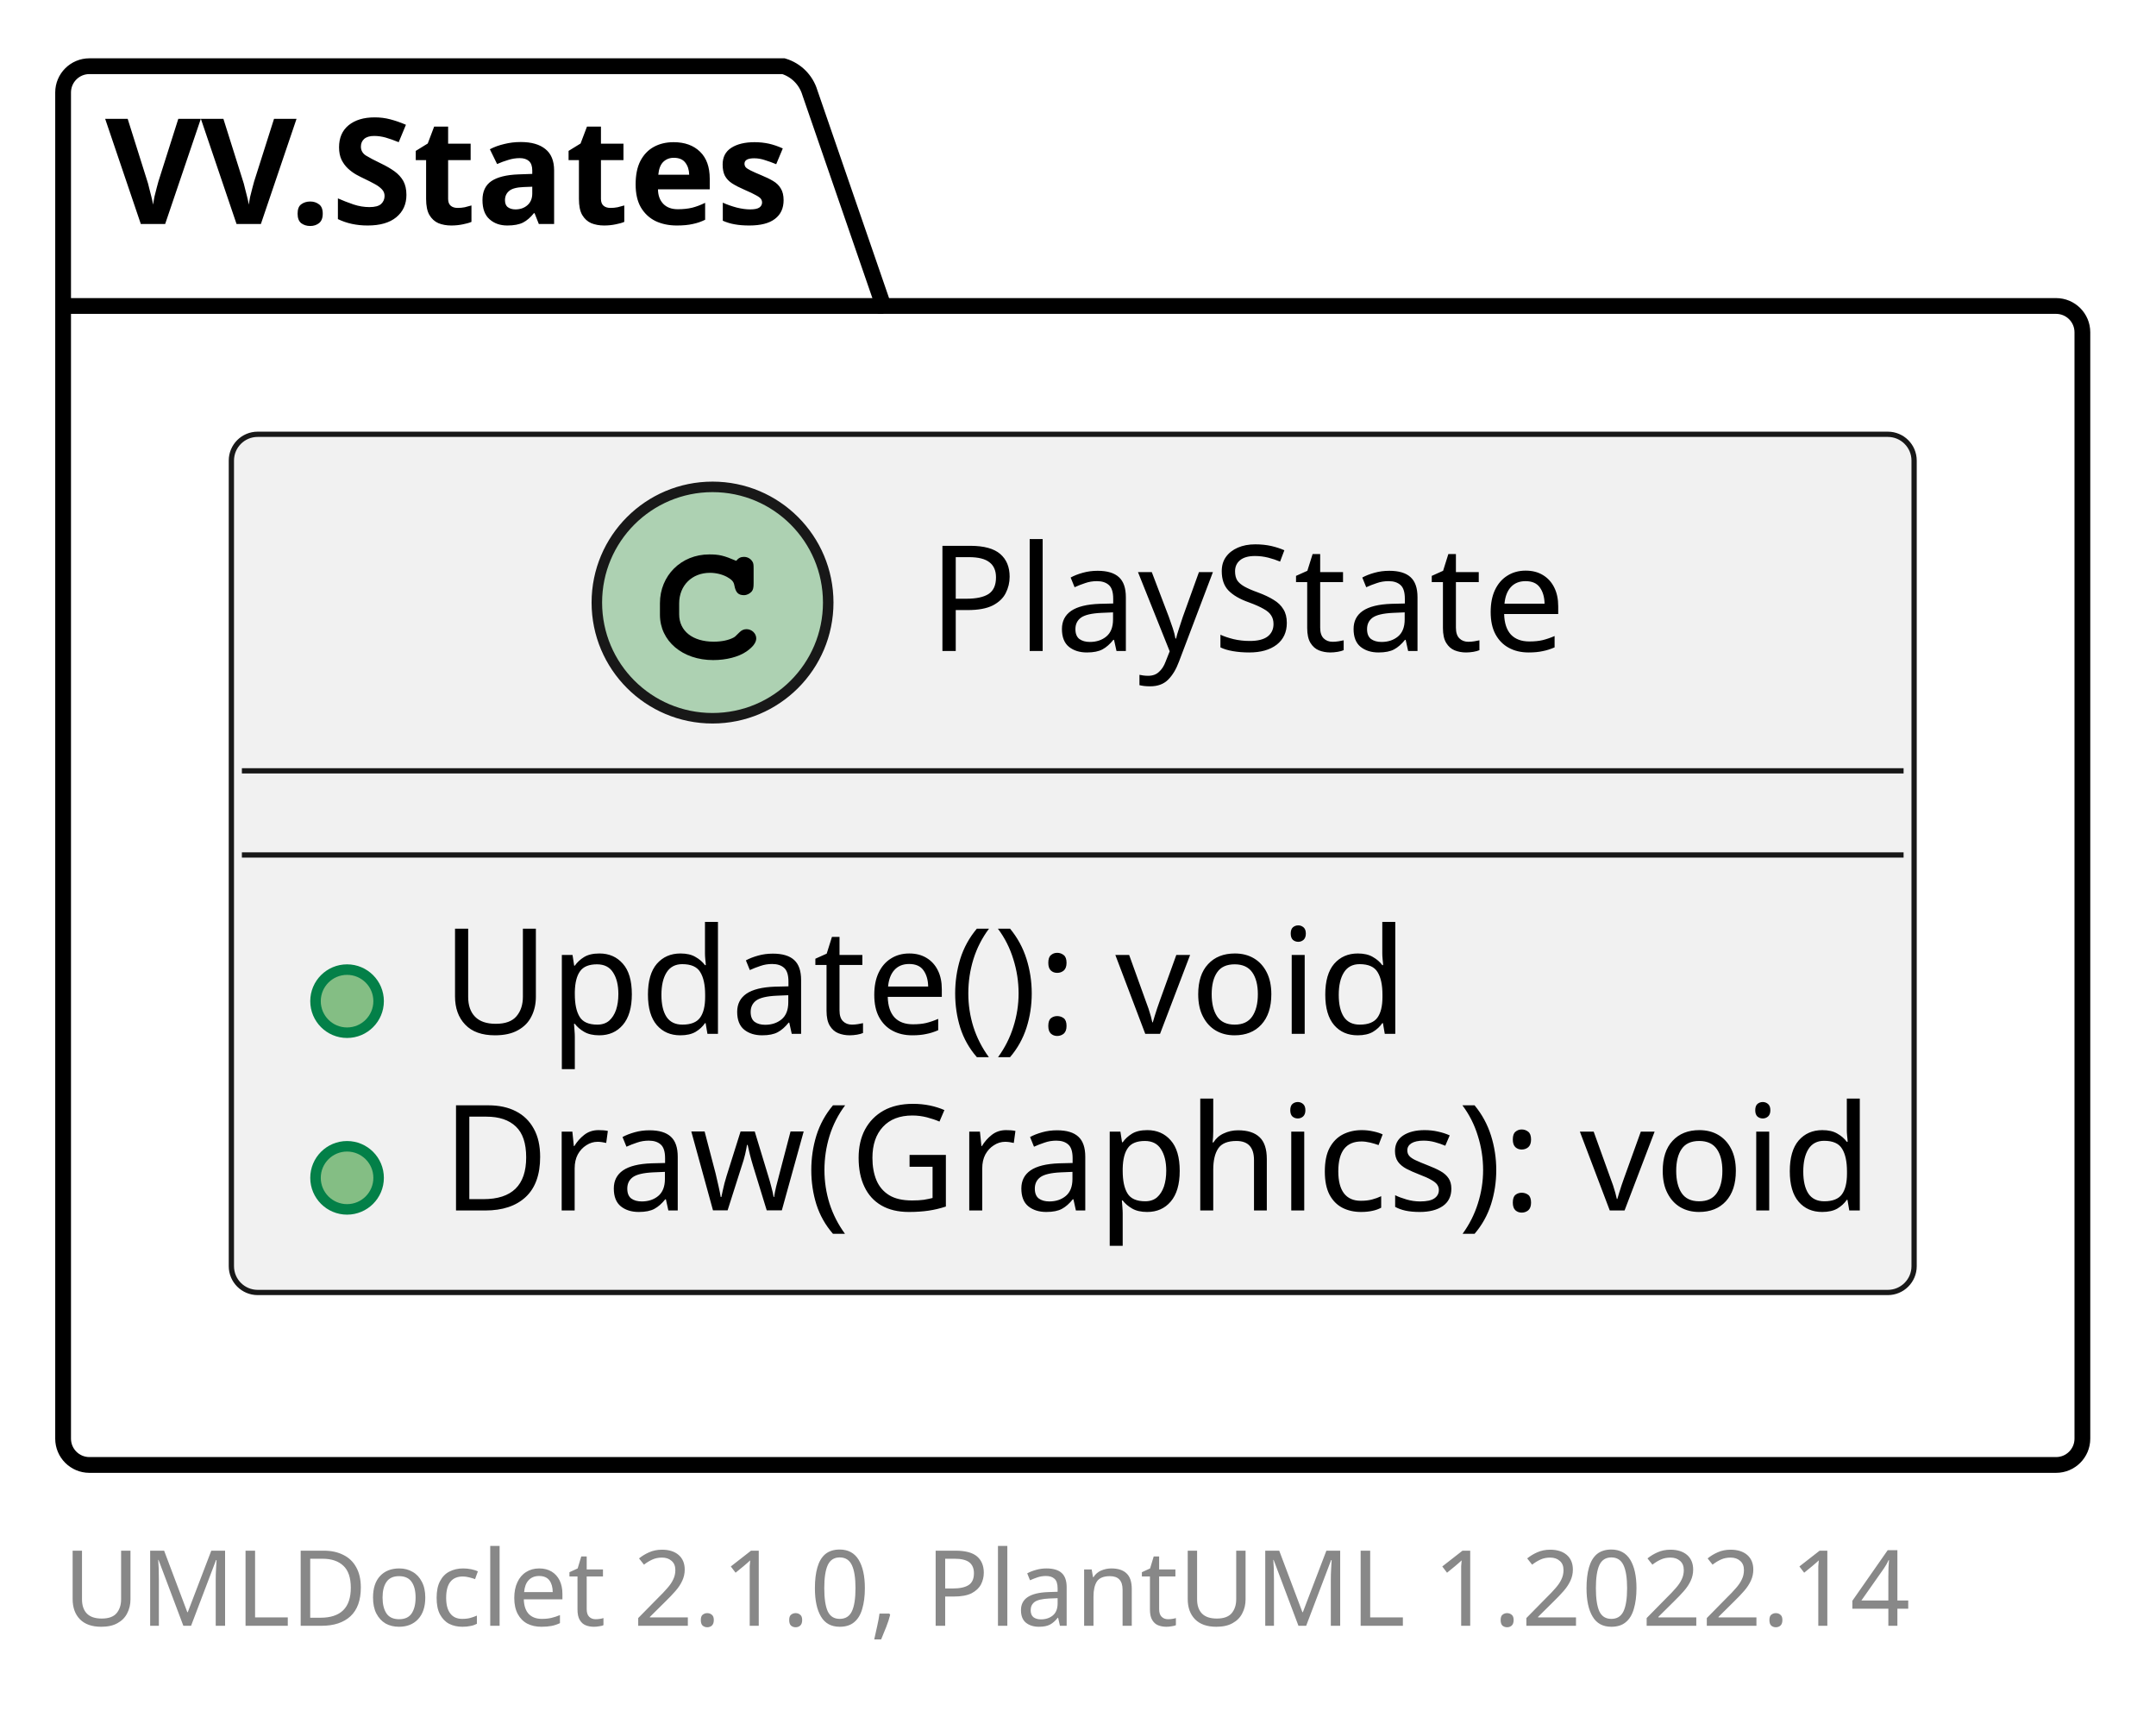
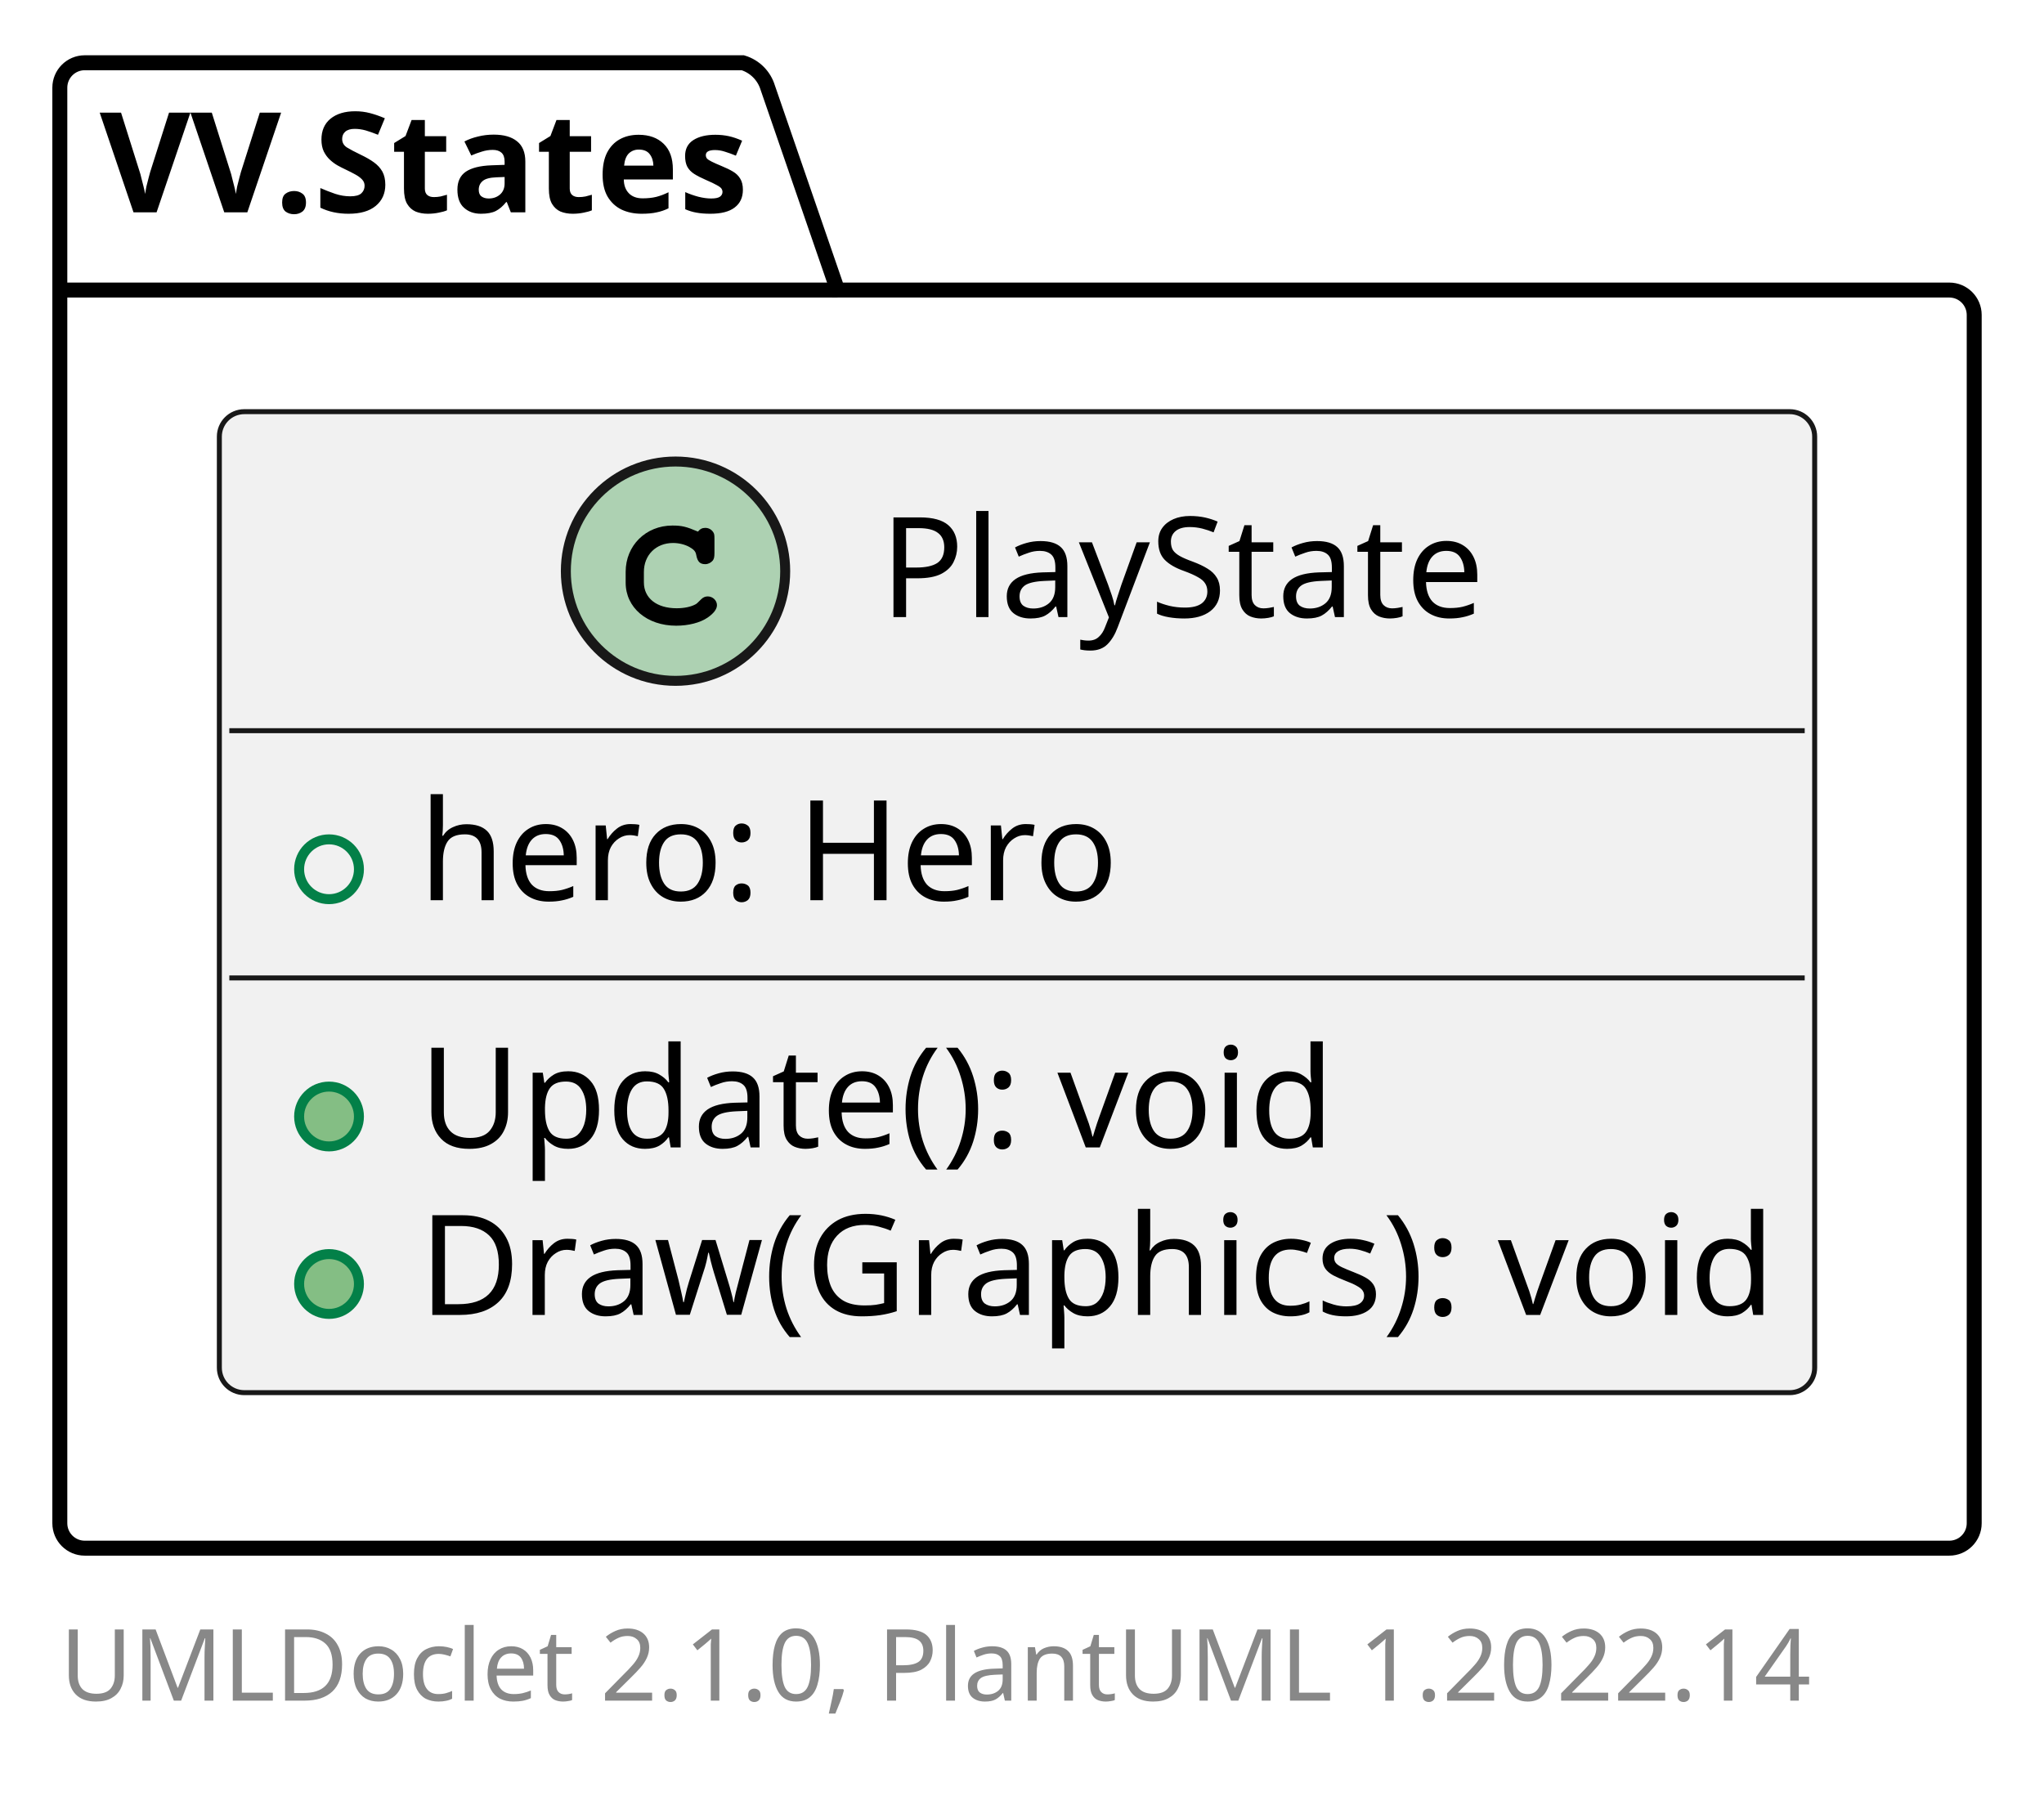
- <svg xmlns="http://www.w3.org/2000/svg" xmlns:xlink="http://www.w3.org/1999/xlink" contentStyleType="text/css" height="165px" preserveAspectRatio="none" style="width:205px;height:165px;background:#FFFFFF;" version="1.1" viewBox="0 0 205 165" width="205px" zoomAndPan="magnify">
+ <svg xmlns="http://www.w3.org/2000/svg" xmlns:xlink="http://www.w3.org/1999/xlink" contentStyleType="text/css" height="181px" preserveAspectRatio="none" style="width:205px;height:181px;background:#FFFFFF;" version="1.1" viewBox="0 0 205 181" width="205px" zoomAndPan="magnify">
  <defs />
  <g>
    <g id="cluster_VV.States">
-       <path d="M8.5,6.294 L74.5,6.294 A3.75,3.75 0 0 1 77,8.794 L84,29.094 L195.5,29.094 A2.5,2.5 0 0 1 198,31.594 L198,136.794 A2.5,2.5 0 0 1 195.5,139.294 L8.5,139.294 A2.5,2.5 0 0 1 6,136.794 L6,8.794 A2.5,2.5 0 0 1 8.5,6.294 " fill="none" style="stroke:#000000;stroke-width:1.5;" />
+       <path d="M8.5,6.294 L74.5,6.294 A3.75,3.75 0 0 1 77,8.794 L84,29.094 L195.5,29.094 A2.5,2.5 0 0 1 198,31.594 L198,152.794 A2.5,2.5 0 0 1 195.5,155.294 L8.5,155.294 A2.5,2.5 0 0 1 6,152.794 L6,8.794 A2.5,2.5 0 0 1 8.5,6.294 " fill="none" style="stroke:#000000;stroke-width:1.5;" />
      <line style="stroke:#000000;stroke-width:1.5;" x1="6" x2="84" y1="29.094" y2="29.094" />
      <text fill="#000000" font-family="sans-serif" font-size="14" font-weight="bold" lengthAdjust="spacing" textLength="65" x="10" y="21.3">VV.States</text>
    </g>
    <a href="PlayState.html" target="_top" title="PlayState.html" xlink:actuate="onRequest" xlink:href="PlayState.html" xlink:show="new" xlink:title="PlayState.html" xlink:type="simple">
      <g id="elem_VV.States.PlayState">
-         <rect codeLine="3" fill="#F1F1F1" height="81.6" id="VV.States.PlayState" rx="2.5" ry="2.5" style="stroke:#181818;stroke-width:0.5;" width="160" x="22" y="41.294" />
+         <rect codeLine="3" fill="#F1F1F1" height="98.4" id="VV.States.PlayState" rx="2.5" ry="2.5" style="stroke:#181818;stroke-width:0.5;" width="160" x="22" y="41.294" />
        <ellipse cx="67.75" cy="57.294" fill="#ADD1B2" rx="11" ry="11" style="stroke:#181818;stroke-width:1.0;" />
        <path d="M62.75,58.45 C62.75,60.95 64.891,62.763 67.812,62.763 C69.047,62.763 70.219,62.466 70.969,61.95 C71.578,61.528 71.906,61.106 71.906,60.7 C71.906,60.231 71.484,59.825 70.984,59.825 C70.75,59.825 70.531,59.903 70.328,60.106 C69.891,60.544 69.891,60.544 69.719,60.638 C69.266,60.872 68.625,61.013 67.859,61.013 C65.859,61.013 64.578,59.997 64.578,58.419 L64.578,57.372 C64.578,55.669 65.797,54.466 67.5,54.466 C68.078,54.466 68.656,54.606 69.125,54.856 C69.594,55.122 69.766,55.31 69.828,55.669 C69.953,56.341 70.203,56.591 70.734,56.591 C71.016,56.591 71.297,56.45 71.484,56.231 C71.609,56.06 71.656,55.888 71.656,55.45 L71.656,54.091 C71.656,53.669 71.641,53.528 71.516,53.356 C71.344,53.106 71.062,52.95 70.734,52.95 C70.422,52.95 70.219,53.06 70,53.325 C68.828,52.825 68.391,52.716 67.438,52.716 C64.766,52.716 62.75,54.731 62.75,57.356 L62.75,58.45 Z " fill="#000000" />
        <text fill="#000000" font-family="sans-serif" font-size="14" lengthAdjust="spacing" textLength="60" x="88.25" y="61.9">PlayState</text>
        <line style="stroke:#181818;stroke-width:0.5;" x1="23" x2="181" y1="73.294" y2="73.294" />
-         <line style="stroke:#181818;stroke-width:0.5;" x1="23" x2="181" y1="81.294" y2="81.294" />
-         <ellipse cx="33" cy="95.194" fill="#84BE84" rx="3" ry="3" style="stroke:#038048;stroke-width:1.0;" />
-         <text fill="#000000" font-family="sans-serif" font-size="14" lengthAdjust="spacing" textLength="90" x="42" y="98.3">Update(): void</text>
+         <ellipse cx="33" cy="87.194" fill="none" rx="3" ry="3" style="stroke:#038048;stroke-width:1.0;" />
+         <text fill="#000000" font-family="sans-serif" font-size="14" lengthAdjust="spacing" textLength="68" x="42" y="90.3">hero: Hero</text>
+         <line style="stroke:#181818;stroke-width:0.5;" x1="23" x2="181" y1="98.094" y2="98.094" />
        <ellipse cx="33" cy="111.994" fill="#84BE84" rx="3" ry="3" style="stroke:#038048;stroke-width:1.0;" />
-         <text fill="#000000" font-family="sans-serif" font-size="14" lengthAdjust="spacing" textLength="134" x="42" y="115.1">Draw(Graphics): void</text>
+         <text fill="#000000" font-family="sans-serif" font-size="14" lengthAdjust="spacing" textLength="90" x="42" y="115.1">Update(): void</text>
+         <ellipse cx="33" cy="128.794" fill="#84BE84" rx="3" ry="3" style="stroke:#038048;stroke-width:1.0;" />
+         <text fill="#000000" font-family="sans-serif" font-size="14" lengthAdjust="spacing" textLength="134" x="42" y="131.9">Draw(Graphics): void</text>
      </g>
    </a>
-     <text fill="#888888" font-family="sans-serif" font-size="10" lengthAdjust="spacing" textLength="179" x="6" y="154.584">UMLDoclet 2.1.0, PlantUML 1.2022.14</text>
+     <text fill="#888888" font-family="sans-serif" font-size="10" lengthAdjust="spacing" textLength="179" x="6" y="170.584">UMLDoclet 2.1.0, PlantUML 1.2022.14</text>
  </g>
</svg>
